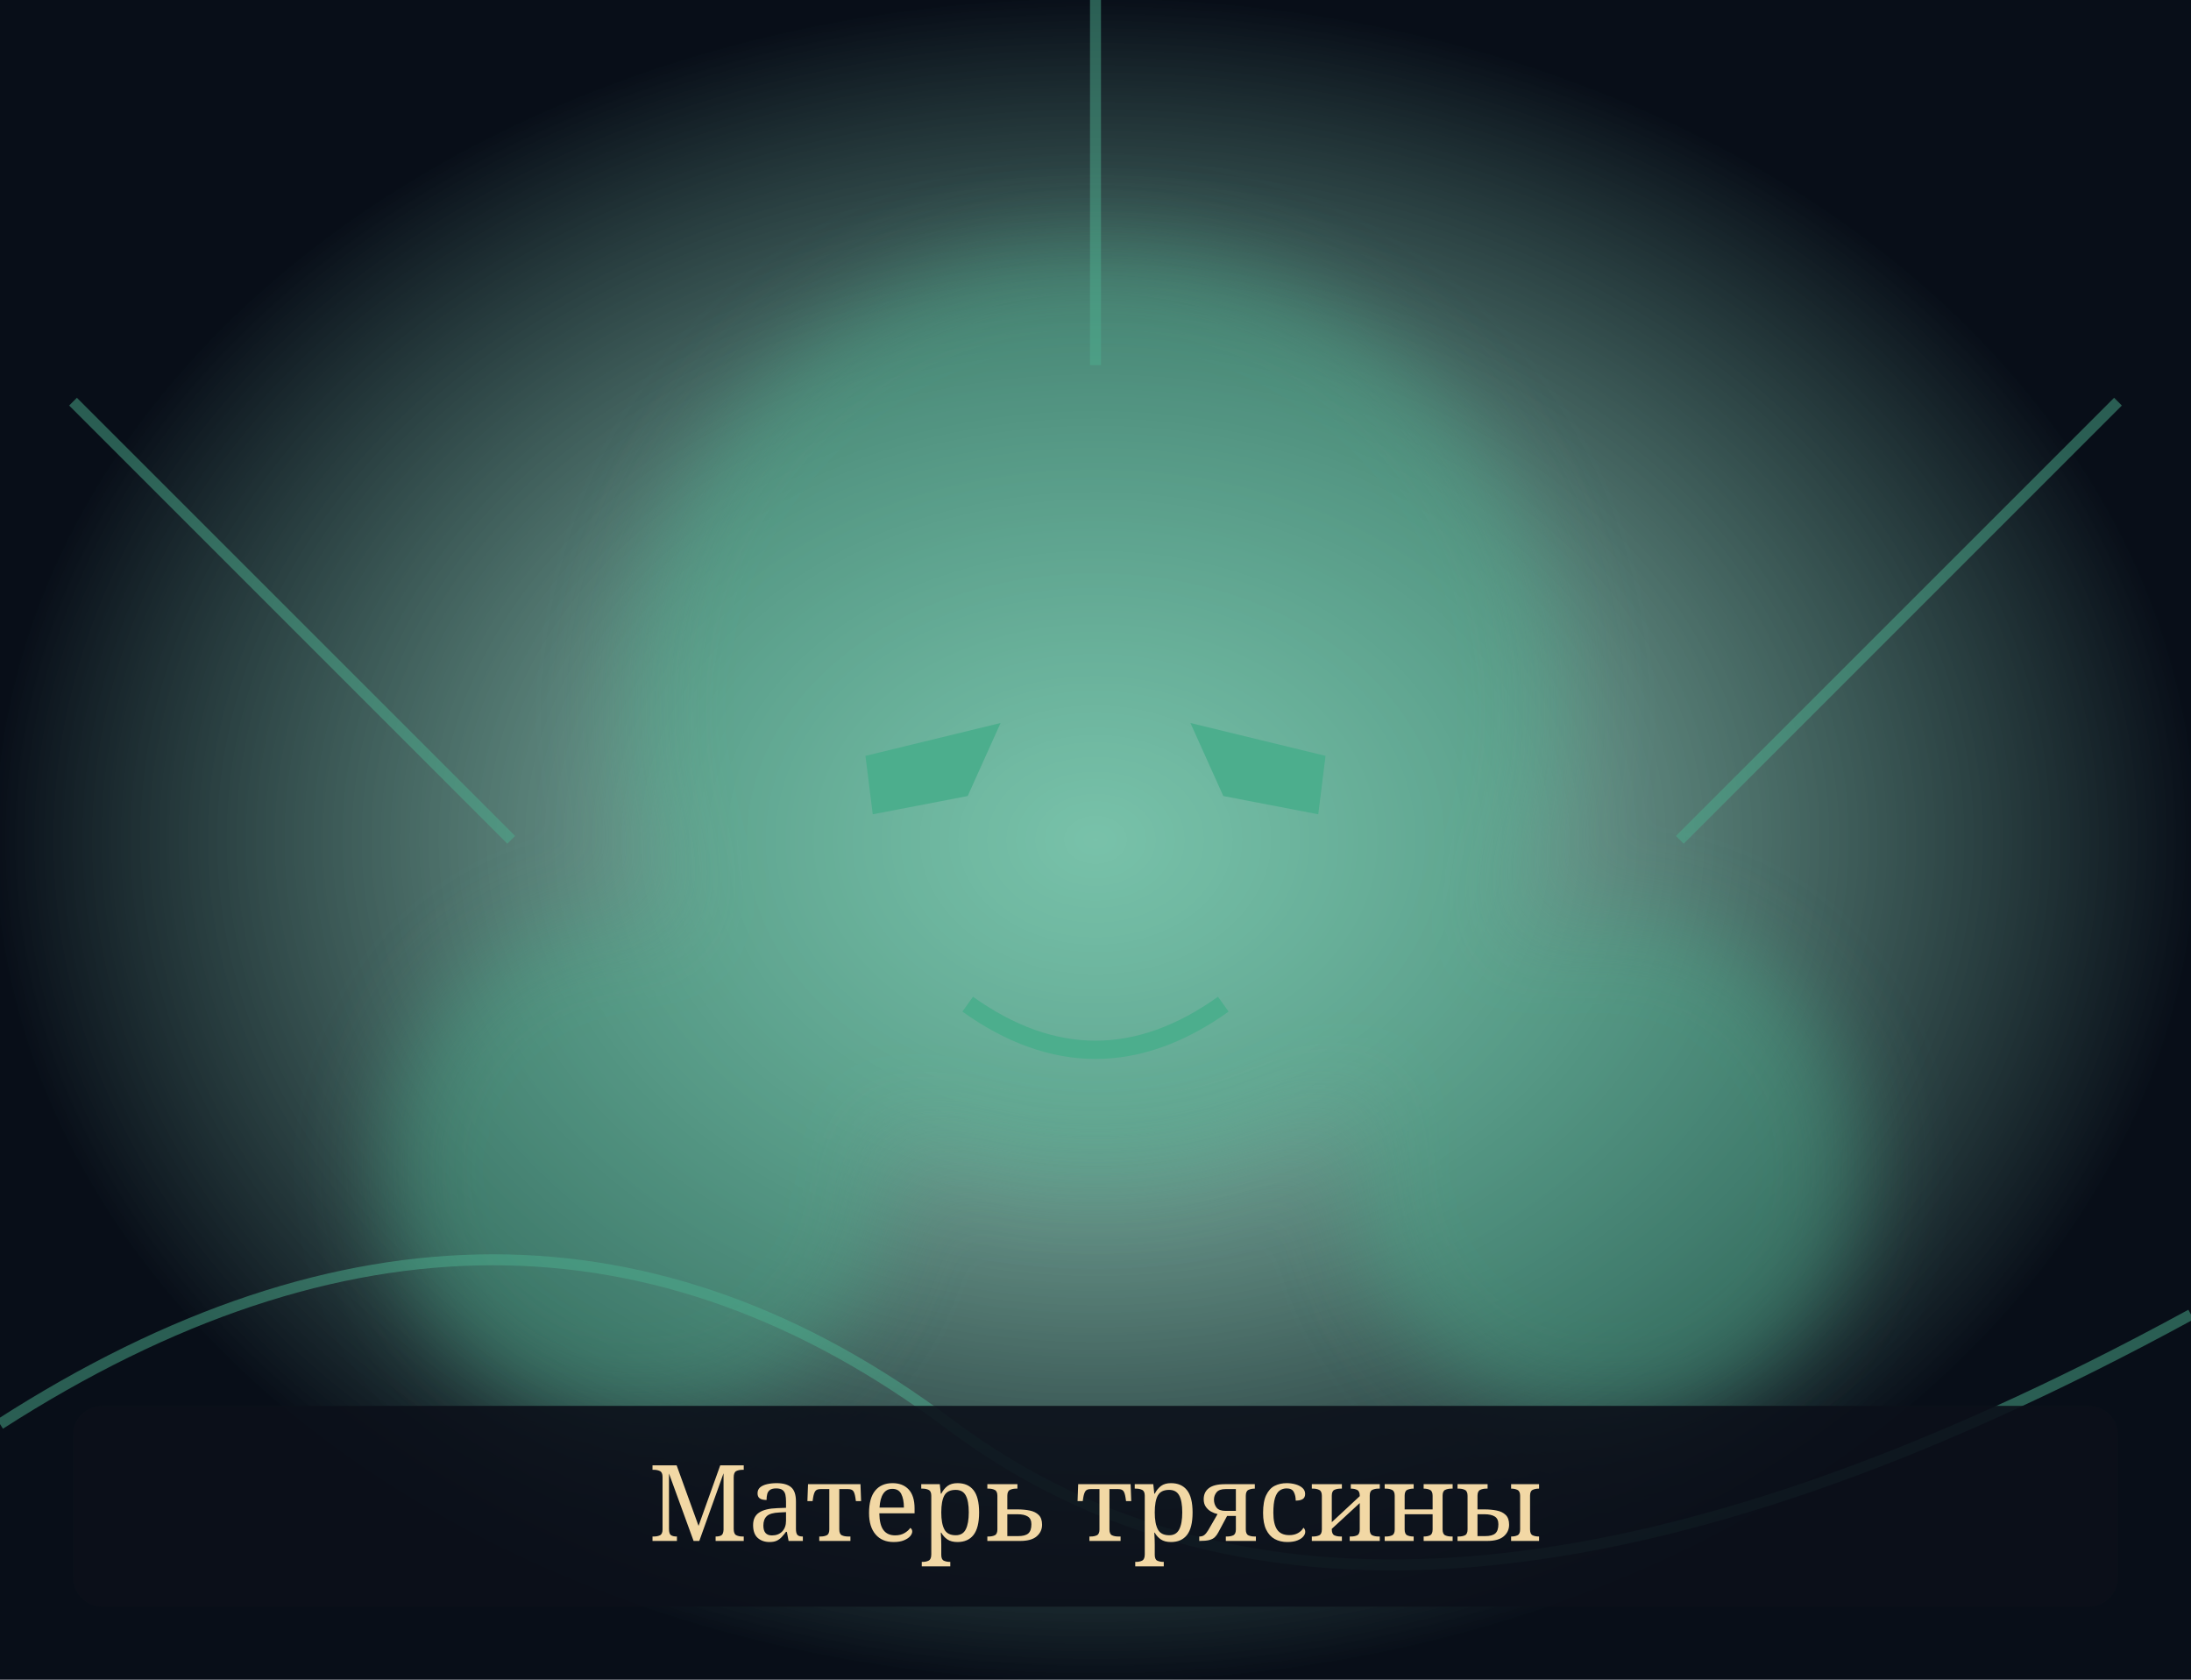
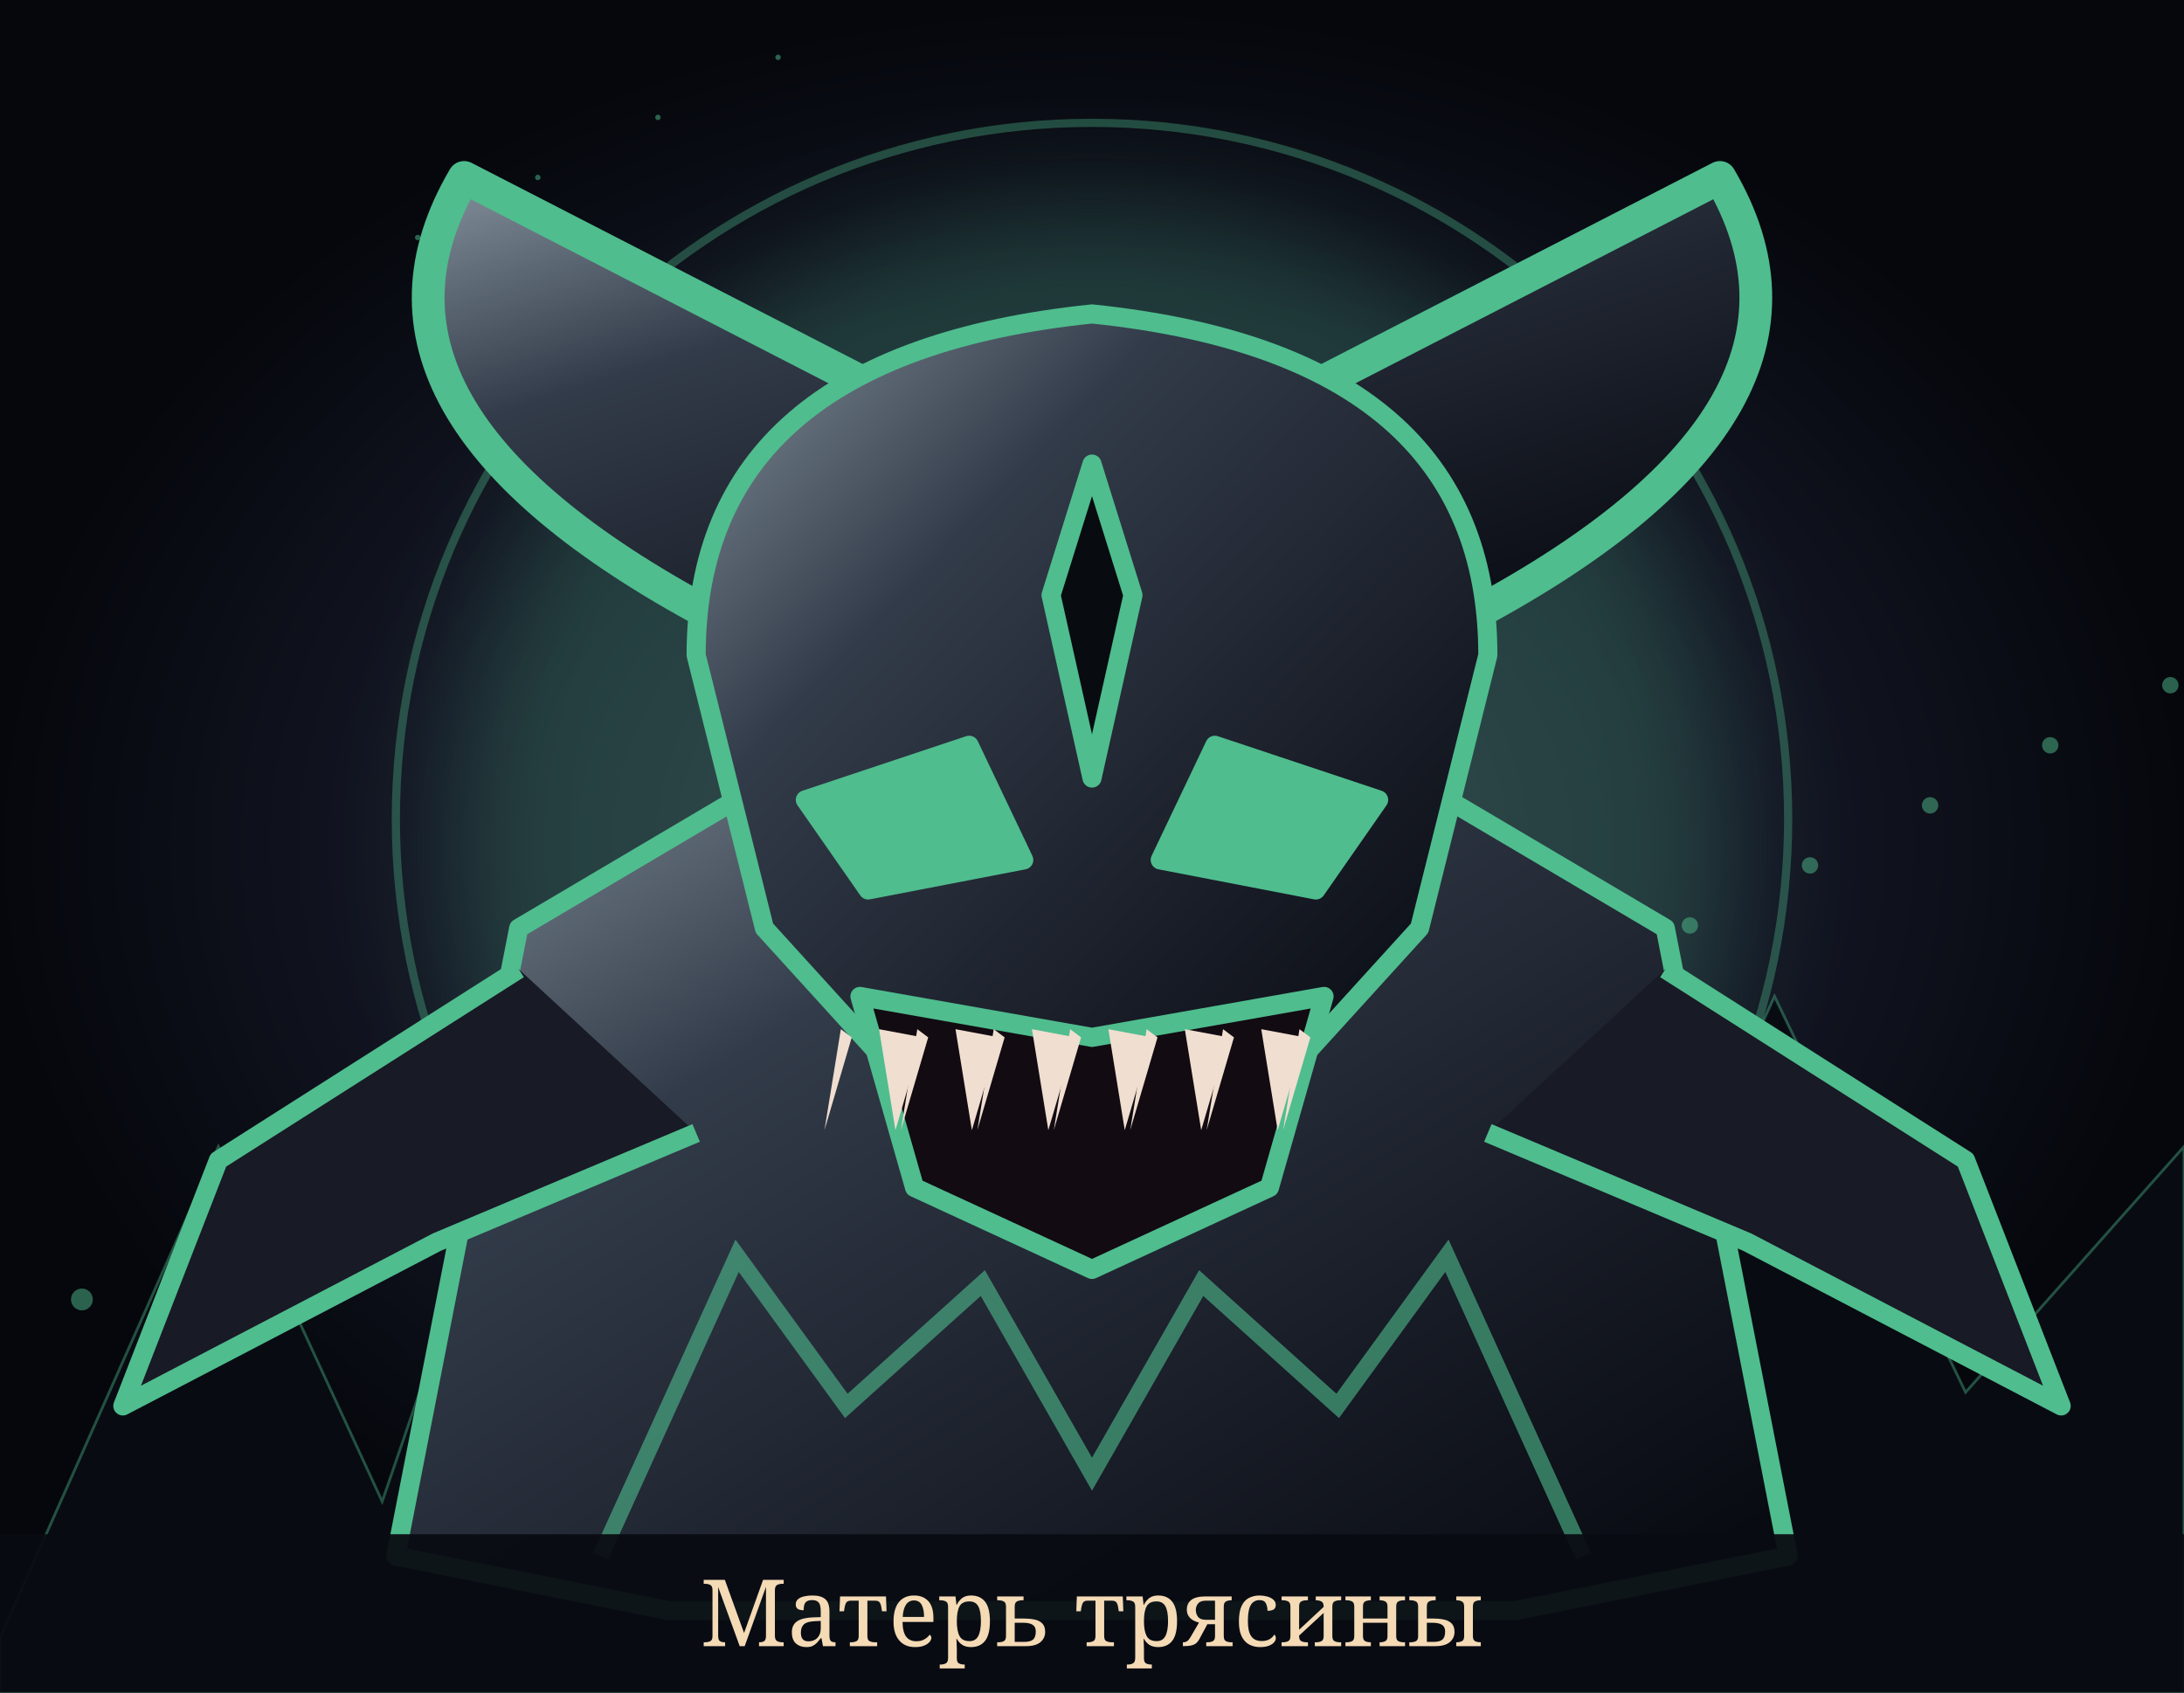
- <svg xmlns="http://www.w3.org/2000/svg" viewBox="0 0 600 460">
+ <svg xmlns="http://www.w3.org/2000/svg" viewBox="0 0 800 620">
  <defs>
-     <radialGradient id="bg">
-       <stop stop-color="#4cae8d" stop-opacity=".55" />
-       <stop offset="1" stop-color="#080e18" />
+     <radialGradient id="sky">
+       <stop stop-color="#333044" />
+       <stop offset=".6" stop-color="#141725" />
+       <stop offset="1" stop-color="#05070c" />
    </radialGradient>
-     <linearGradient id="metal" x2=".8" y2="1">
-       <stop stop-color="#627084" />
-       <stop offset=".5" stop-color="#1b2331" />
-       <stop offset="1" stop-color="#070b12" />
+     <linearGradient id="iron" x2="1" y2="1">
+       <stop stop-color="#85919d" />
+       <stop offset=".3" stop-color="#323b49" />
+       <stop offset=".7" stop-color="#171b25" />
+       <stop offset="1" stop-color="#05070d" />
    </linearGradient>
-     <filter id="glow">
-       <feGaussianBlur stdDeviation="12" />
+     <filter id="fog">
+       <feGaussianBlur stdDeviation="19" />
    </filter>
  </defs>
-   <rect width="600" height="460" fill="url(#bg)" />
-   <g fill="#4cae8d" opacity=".45" filter="url(#glow)">
-     <circle cx="300" cy="195" r="128" />
-     <circle cx="175" cy="320" r="70" />
-     <circle cx="440" cy="320" r="70" />
+   <rect width="800" height="620" fill="url(#sky)" />
+   <circle cx="400" cy="310" r="235" fill="#4fbd8e" opacity=".22" filter="url(#fog)" />
+   <circle cx="400" cy="300" r="255" fill="none" stroke="#4fbd8e" stroke-width="3" opacity=".35" />
+   <circle cx="153" cy="87" r="1" fill="#4fbd8e" opacity=".5" />
+   <circle cx="364" cy="224" r="2" fill="#4fbd8e" opacity=".5" />
+   <circle cx="575" cy="361" r="3" fill="#4fbd8e" opacity=".5" />
+   <circle cx="786" cy="498" r="4" fill="#4fbd8e" opacity=".5" />
+   <circle cx="197" cy="65" r="1" fill="#4fbd8e" opacity=".5" />
+   <circle cx="408" cy="202" r="2" fill="#4fbd8e" opacity=".5" />
+   <circle cx="619" cy="339" r="3" fill="#4fbd8e" opacity=".5" />
+   <circle cx="30" cy="476" r="4" fill="#4fbd8e" opacity=".5" />
+   <circle cx="241" cy="43" r="1" fill="#4fbd8e" opacity=".5" />
+   <circle cx="452" cy="180" r="2" fill="#4fbd8e" opacity=".5" />
+   <circle cx="663" cy="317" r="3" fill="#4fbd8e" opacity=".5" />
+   <circle cx="74" cy="454" r="4" fill="#4fbd8e" opacity=".5" />
+   <circle cx="285" cy="21" r="1" fill="#4fbd8e" opacity=".5" />
+   <circle cx="496" cy="158" r="2" fill="#4fbd8e" opacity=".5" />
+   <circle cx="707" cy="295" r="3" fill="#4fbd8e" opacity=".5" />
+   <circle cx="118" cy="432" r="4" fill="#4fbd8e" opacity=".5" />
+   <circle cx="329" cy="569" r="1" fill="#4fbd8e" opacity=".5" />
+   <circle cx="540" cy="136" r="2" fill="#4fbd8e" opacity=".5" />
+   <circle cx="751" cy="273" r="3" fill="#4fbd8e" opacity=".5" />
+   <circle cx="162" cy="410" r="4" fill="#4fbd8e" opacity=".5" />
+   <circle cx="373" cy="547" r="1" fill="#4fbd8e" opacity=".5" />
+   <circle cx="584" cy="114" r="2" fill="#4fbd8e" opacity=".5" />
+   <circle cx="795" cy="251" r="3" fill="#4fbd8e" opacity=".5" />
+   <circle cx="206" cy="388" r="4" fill="#4fbd8e" opacity=".5" />
+   <path d="M0 600L80 420 140 550 205 360 280 545 340 440 410 570 490 410 570 540 650 365 720 510 800 420V620H0Z" fill="#080c12" stroke="#4fbd8e" stroke-opacity=".4" />
+   <g stroke="#4fbd8e" stroke-width="7" stroke-linejoin="round" fill="url(#iron)">
+     <path d="M145 570L190 340 300 275 500 275 610 340 655 570 555 590 245 590Z" />
+     <path d="M190 355L80 425 45 515 160 455 255 415M610 355L720 425 755 515 640 455 545 415" fill="#181a25" />
+     <path d="M260 225Q120 150 170 65L345 155M540 225Q680 150 630 65L455 155" stroke-width="12" />
+     <path d="M255 240Q255 130 400 115Q545 130 545 240L520 340 470 395 400 420 330 395 280 340Z" />
+     <path d="M295 293L355 273 375 315 318 326Z M505 293L445 273 425 315 482 326Z" fill="#4fbd8e" />
+     <path d="M315 365L400 380 485 365 465 435 400 465 335 435Z" fill="#120b12" />
+     <path d="M385 218L400 170 415 218 400 285Z" fill="#080b10" />
  </g>
-   <g stroke="#4cae8d" stroke-width="3" opacity=".5" fill="none">
-     <path d="M0 390 Q140 300 260 390T600 360" />
-     <path d="M20 110L140 230M580 110L460 230M300 0V100" />
-   </g>
-   <g fill="url(#metal)" stroke="#4cae8d" stroke-width="5">M145 385L180 190 245 120 300 150 355 120 420 190 455 385Z M245 125L230 55 300 90 370 55 355 125Z</g>
-   <g fill="#4cae8d">
-     <path d="M237 207l37 -9 -9 20 -26 5zM363 207l-37 -9 9 20 26 5z" />
-   </g>
-   <path d="M265 275 Q300 300 335 275" fill="none" stroke="#4cae8d" stroke-width="5" />
-   <rect x="20" y="385" width="560" height="55" rx="8" fill="#0b1019" opacity=".9" />
-   <text x="300" y="422" fill="#f2d8a5" font-size="29" font-family="Georgia,serif" text-anchor="middle">Матерь трясины</text>
+   <path d="M308 377l-6 37 10 -34Z" fill="#f0ded0" />
+   <path d="M322 377l6 37 10 -34Z" fill="#f0ded0" />
+   <path d="M336 377l-6 37 10 -34Z" fill="#f0ded0" />
+   <path d="M350 377l6 37 10 -34Z" fill="#f0ded0" />
+   <path d="M364 377l-6 37 10 -34Z" fill="#f0ded0" />
+   <path d="M378 377l6 37 10 -34Z" fill="#f0ded0" />
+   <path d="M392 377l-6 37 10 -34Z" fill="#f0ded0" />
+   <path d="M406 377l6 37 10 -34Z" fill="#f0ded0" />
+   <path d="M420 377l-6 37 10 -34Z" fill="#f0ded0" />
+   <path d="M434 377l6 37 10 -34Z" fill="#f0ded0" />
+   <path d="M448 377l-6 37 10 -34Z" fill="#f0ded0" />
+   <path d="M462 377l6 37 10 -34Z" fill="#f0ded0" />
+   <path d="M476 377l-6 37 10 -34Z" fill="#f0ded0" />
+   <path d="M220 570L270 460 310 515 360 470 400 540 440 470 490 515 530 460 580 570" stroke="#4fbd8e" opacity=".6" fill="none" stroke-width="6" />
+   <rect y="562" width="800" height="58" fill="#080b12" opacity=".94" />
+   <text x="400" y="603" font-size="34" text-anchor="middle" fill="#f4dab5" font-family="Georgia,serif">Матерь трясины</text>
</svg>
